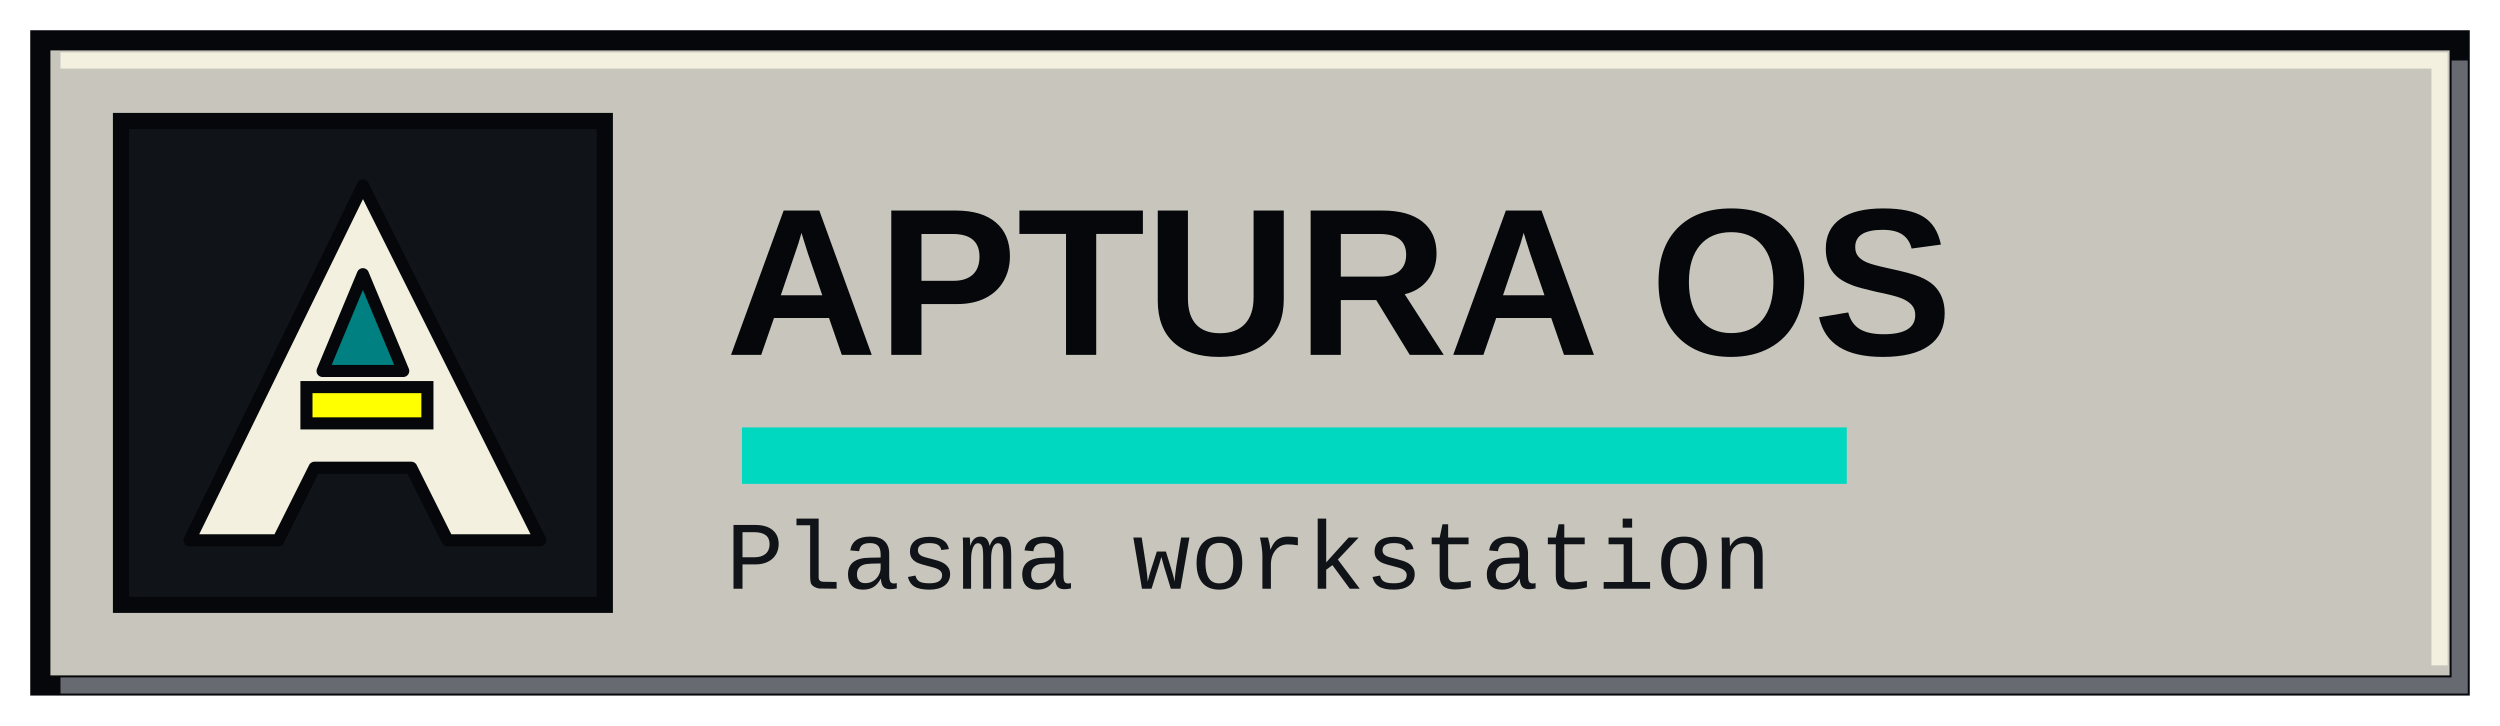
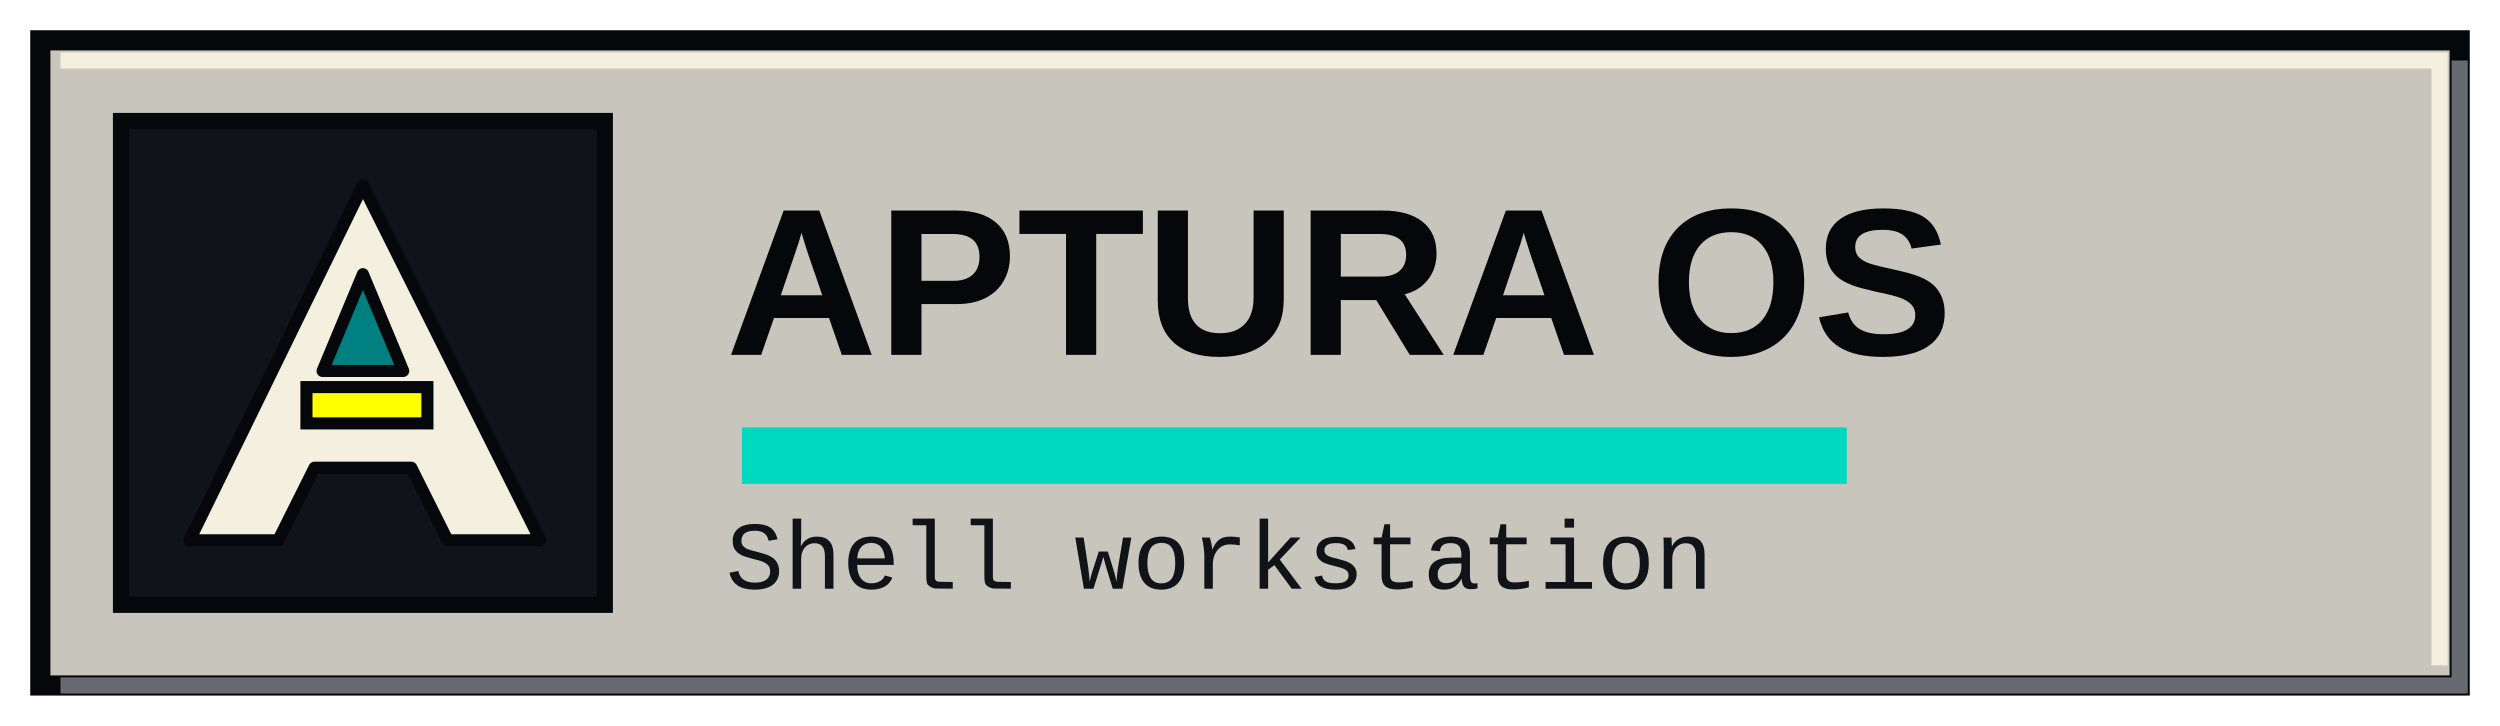
<svg xmlns="http://www.w3.org/2000/svg" width="620" height="180" viewBox="0 0 620 180" role="img" aria-label="Aptura OS wordmark">
  <rect x="10" y="10" width="600" height="160" fill="#c8c6bc" stroke="#05070a" stroke-width="5" />
  <path d="M15 15H605V165" fill="none" stroke="#f4f0df" stroke-width="4" />
  <path d="M610 15V170H15" fill="none" stroke="#686a72" stroke-width="4" />
  <rect x="30" y="30" width="120" height="120" fill="#101318" stroke="#05070a" stroke-width="4" />
  <path d="M90 46L134 134H111L102 116H78L69 134H47Z" fill="#f4f0df" stroke="#05070a" stroke-width="3" stroke-linejoin="round" />
  <path d="M90 68L100 92H80Z" fill="#008080" stroke="#05070a" stroke-width="3" stroke-linejoin="round" />
  <rect x="76" y="96" width="30" height="9" fill="#ffff00" stroke="#05070a" stroke-width="3" />
  <text x="180" y="88" fill="#05070a" font-family="Arial, Helvetica, sans-serif" font-size="52" font-weight="700">APTURA OS</text>
  <rect x="184" y="106" width="274" height="14" fill="#00d9c0" />
-   <text x="180" y="146" fill="#101318" font-family="Courier New, monospace" font-size="24">Plasma workstation</text>
+   <text x="180" y="146" fill="#101318" font-family="Courier New, monospace" font-size="24">Shell workstation</text>
</svg>
